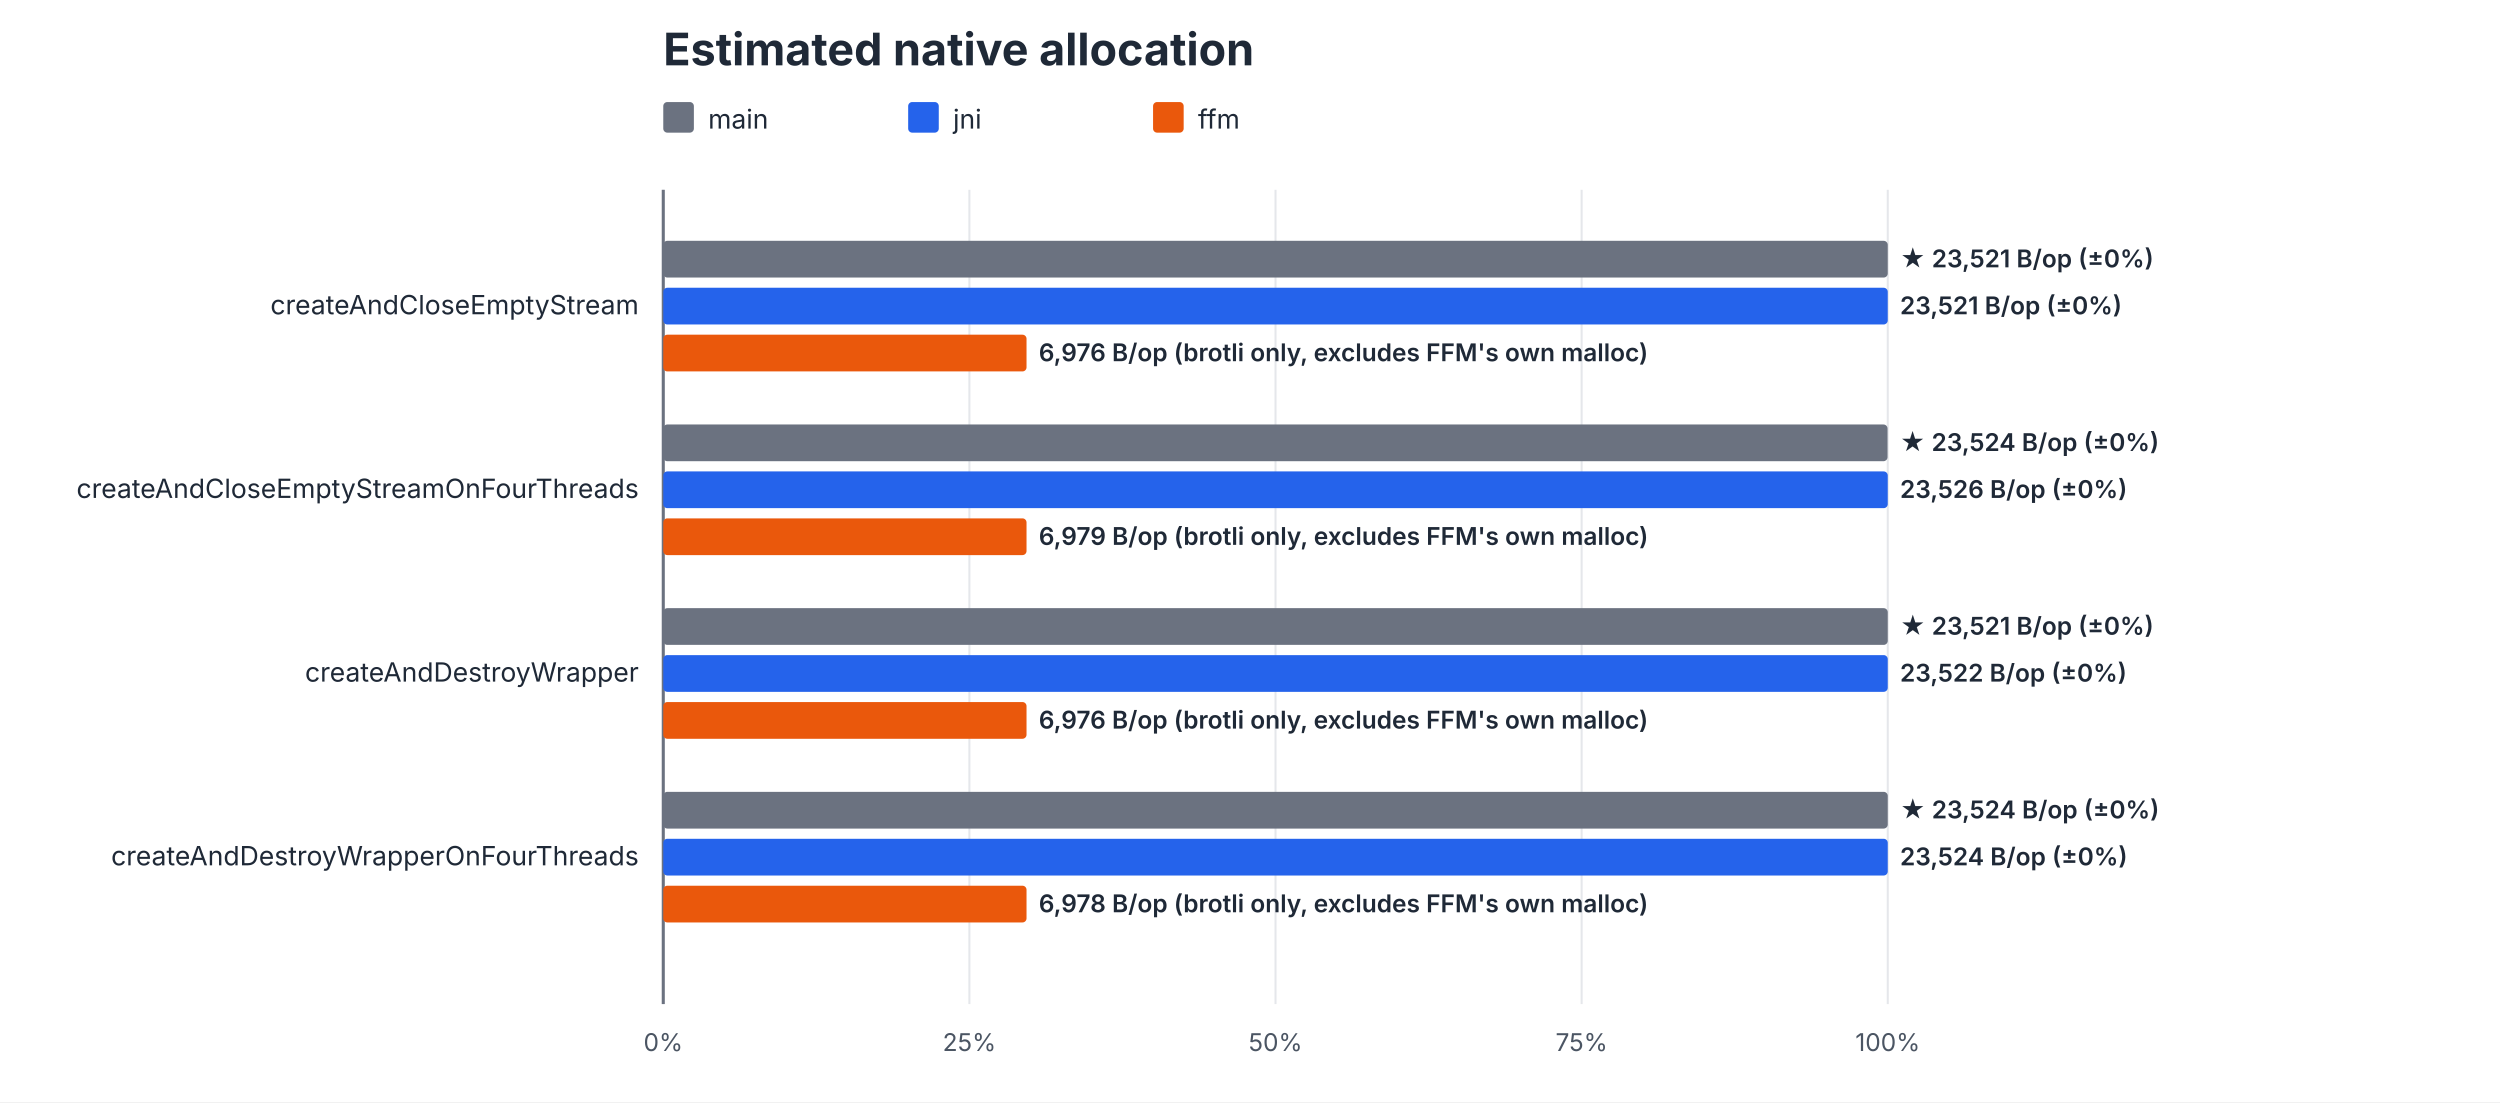
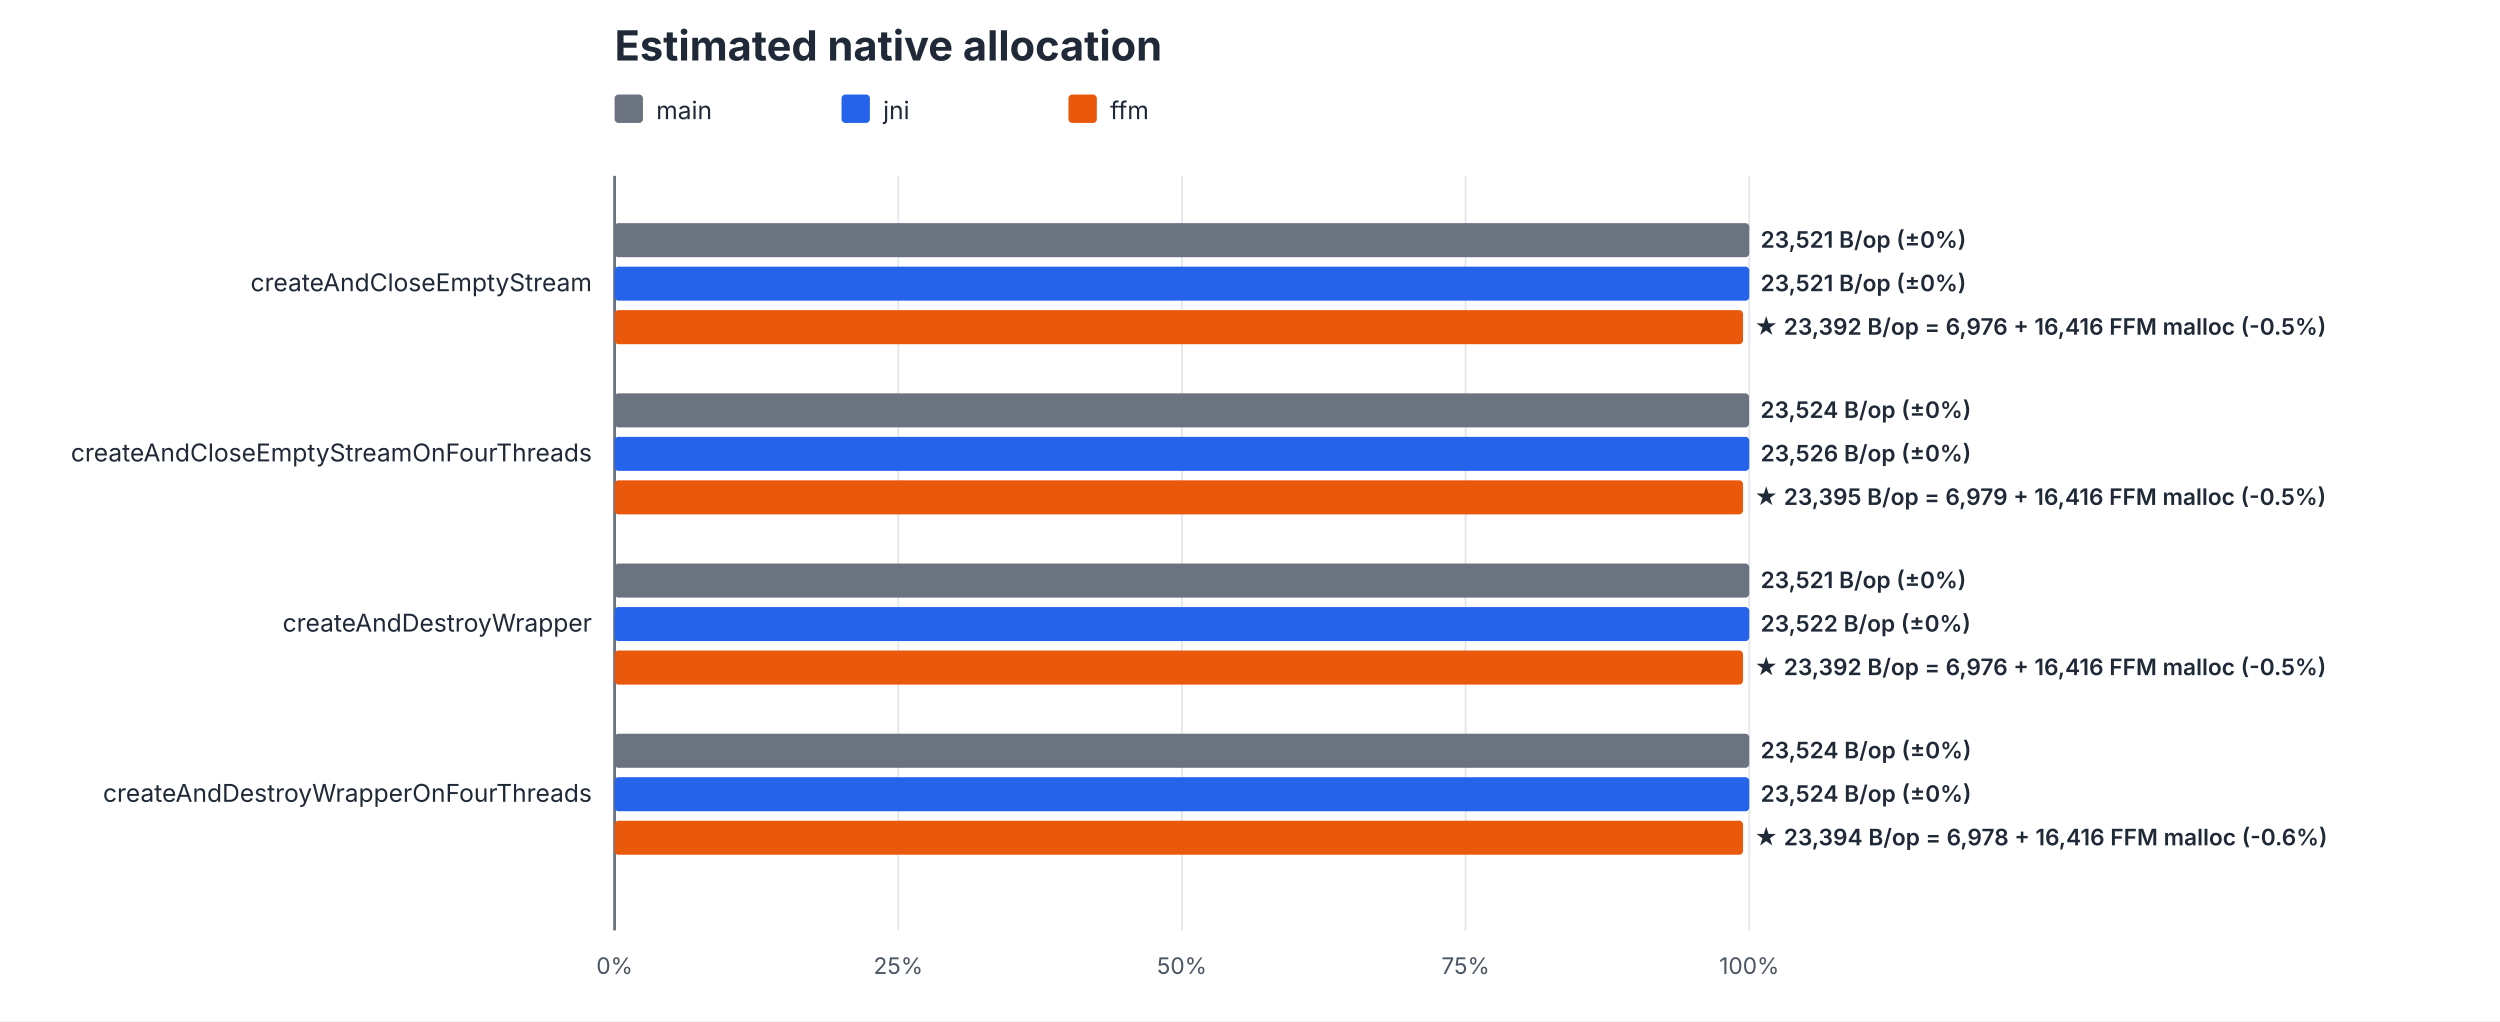
- <svg xmlns="http://www.w3.org/2000/svg" width="1225" height="540" viewBox="0 0 1225 540">
+ <svg xmlns="http://www.w3.org/2000/svg" width="1322" height="540" viewBox="0 0 1322 540">
  <rect width="100%" height="100%" fill="#ffffff" />
  <style>text{font-family:system-ui,-apple-system,sans-serif;fill:#1f2937}.title{font-size:22px;font-weight:700}.label{font-size:13px}.tick{font-size:12px;fill:#4b5563}.value{font-size:12px;font-weight:600}</style>
  <text x="325.0" y="32" class="title">Estimated native allocation</text>
  <rect x="325.0" y="50" width="15" height="15" rx="2" fill="#6b7280" />
  <text x="347.0" y="63" class="label">main</text>
  <rect x="445.0" y="50" width="15" height="15" rx="2" fill="#2563eb" />
  <text x="467.0" y="63" class="label">jni</text>
  <rect x="565.0" y="50" width="15" height="15" rx="2" fill="#ea580c" />
  <text x="587.0" y="63" class="label">ffm</text>
  <line x1="325.0" y1="93" x2="325.0" y2="492" stroke="#e5e7eb" />
  <text x="325.0" y="515" text-anchor="middle" class="tick">0%</text>
  <line x1="475.0" y1="93" x2="475.0" y2="492" stroke="#e5e7eb" />
  <text x="475.0" y="515" text-anchor="middle" class="tick">25%</text>
  <line x1="625.0" y1="93" x2="625.0" y2="492" stroke="#e5e7eb" />
  <text x="625.0" y="515" text-anchor="middle" class="tick">50%</text>
  <line x1="775.0" y1="93" x2="775.0" y2="492" stroke="#e5e7eb" />
  <text x="775.0" y="515" text-anchor="middle" class="tick">75%</text>
  <line x1="925.0" y1="93" x2="925.0" y2="492" stroke="#e5e7eb" />
  <text x="925.0" y="515" text-anchor="middle" class="tick">100%</text>
  <line x1="325.0" y1="93" x2="325.0" y2="492" stroke="#6b7280" stroke-width="1.5" />
  <text x="313.0" y="154.0" text-anchor="end" class="label">createAndCloseEmptyStream</text>
  <rect x="325.0" y="118.0" width="600.0" height="18" rx="2" fill="#6b7280" />
-   <text x="931.0" y="131.0" class="value">★ 23,521 B/op (±0%)</text>
+   <text x="931.0" y="131.0" class="value">23,521 B/op (±0%)</text>
  <rect x="325.0" y="141.0" width="600.0" height="18" rx="2" fill="#2563eb" />
  <text x="931.0" y="154.0" class="value">23,521 B/op (±0%)</text>
-   <rect x="325.0" y="164.0" width="178.0" height="18" rx="2" fill="#ea580c" />
-   <text x="509.0" y="177.0" class="value">6,976 B/op (brotli only, excludes FFM's own malloc)</text>
+   <rect x="325.0" y="164.0" width="596.7" height="18" rx="2" fill="#ea580c" />
+   <text x="927.7" y="177.0" class="value">★ 23,392 B/op = 6,976 + 16,416 FFM malloc (-0.5%)</text>
  <text x="313.0" y="244.0" text-anchor="end" class="label">createAndCloseEmptyStreamOnFourThreads</text>
  <rect x="325.0" y="208.0" width="599.9" height="18" rx="2" fill="#6b7280" />
-   <text x="930.9" y="221.0" class="value">★ 23,524 B/op (±0%)</text>
+   <text x="930.9" y="221.0" class="value">23,524 B/op (±0%)</text>
  <rect x="325.0" y="231.0" width="600.0" height="18" rx="2" fill="#2563eb" />
  <text x="931.0" y="244.0" class="value">23,526 B/op (±0%)</text>
-   <rect x="325.0" y="254.0" width="178.0" height="18" rx="2" fill="#ea580c" />
-   <text x="509.0" y="267.0" class="value">6,979 B/op (brotli only, excludes FFM's own malloc)</text>
+   <rect x="325.0" y="254.0" width="596.7" height="18" rx="2" fill="#ea580c" />
+   <text x="927.7" y="267.0" class="value">★ 23,395 B/op = 6,979 + 16,416 FFM malloc (-0.5%)</text>
  <text x="313.0" y="334.0" text-anchor="end" class="label">createAndDestroyWrapper</text>
  <rect x="325.0" y="298.0" width="600.0" height="18" rx="2" fill="#6b7280" />
-   <text x="931.0" y="311.0" class="value">★ 23,521 B/op (±0%)</text>
+   <text x="931.0" y="311.0" class="value">23,521 B/op (±0%)</text>
  <rect x="325.0" y="321.0" width="600.0" height="18" rx="2" fill="#2563eb" />
  <text x="931.0" y="334.0" class="value">23,522 B/op (±0%)</text>
-   <rect x="325.0" y="344.0" width="178.0" height="18" rx="2" fill="#ea580c" />
-   <text x="509.0" y="357.0" class="value">6,976 B/op (brotli only, excludes FFM's own malloc)</text>
+   <rect x="325.0" y="344.0" width="596.7" height="18" rx="2" fill="#ea580c" />
+   <text x="927.7" y="357.0" class="value">★ 23,392 B/op = 6,976 + 16,416 FFM malloc (-0.5%)</text>
  <text x="313.0" y="424.0" text-anchor="end" class="label">createAndDestroyWrapperOnFourThreads</text>
  <rect x="325.0" y="388.0" width="600.0" height="18" rx="2" fill="#6b7280" />
-   <text x="931.0" y="401.0" class="value">★ 23,524 B/op (±0%)</text>
+   <text x="931.0" y="401.0" class="value">23,524 B/op (±0%)</text>
  <rect x="325.0" y="411.0" width="600.0" height="18" rx="2" fill="#2563eb" />
  <text x="931.0" y="424.0" class="value">23,524 B/op (±0%)</text>
-   <rect x="325.0" y="434.0" width="178.0" height="18" rx="2" fill="#ea580c" />
-   <text x="509.0" y="447.0" class="value">6,978 B/op (brotli only, excludes FFM's own malloc)</text>
+   <rect x="325.0" y="434.0" width="596.7" height="18" rx="2" fill="#ea580c" />
+   <text x="927.7" y="447.0" class="value">★ 23,394 B/op = 6,978 + 16,416 FFM malloc (-0.6%)</text>
</svg>
